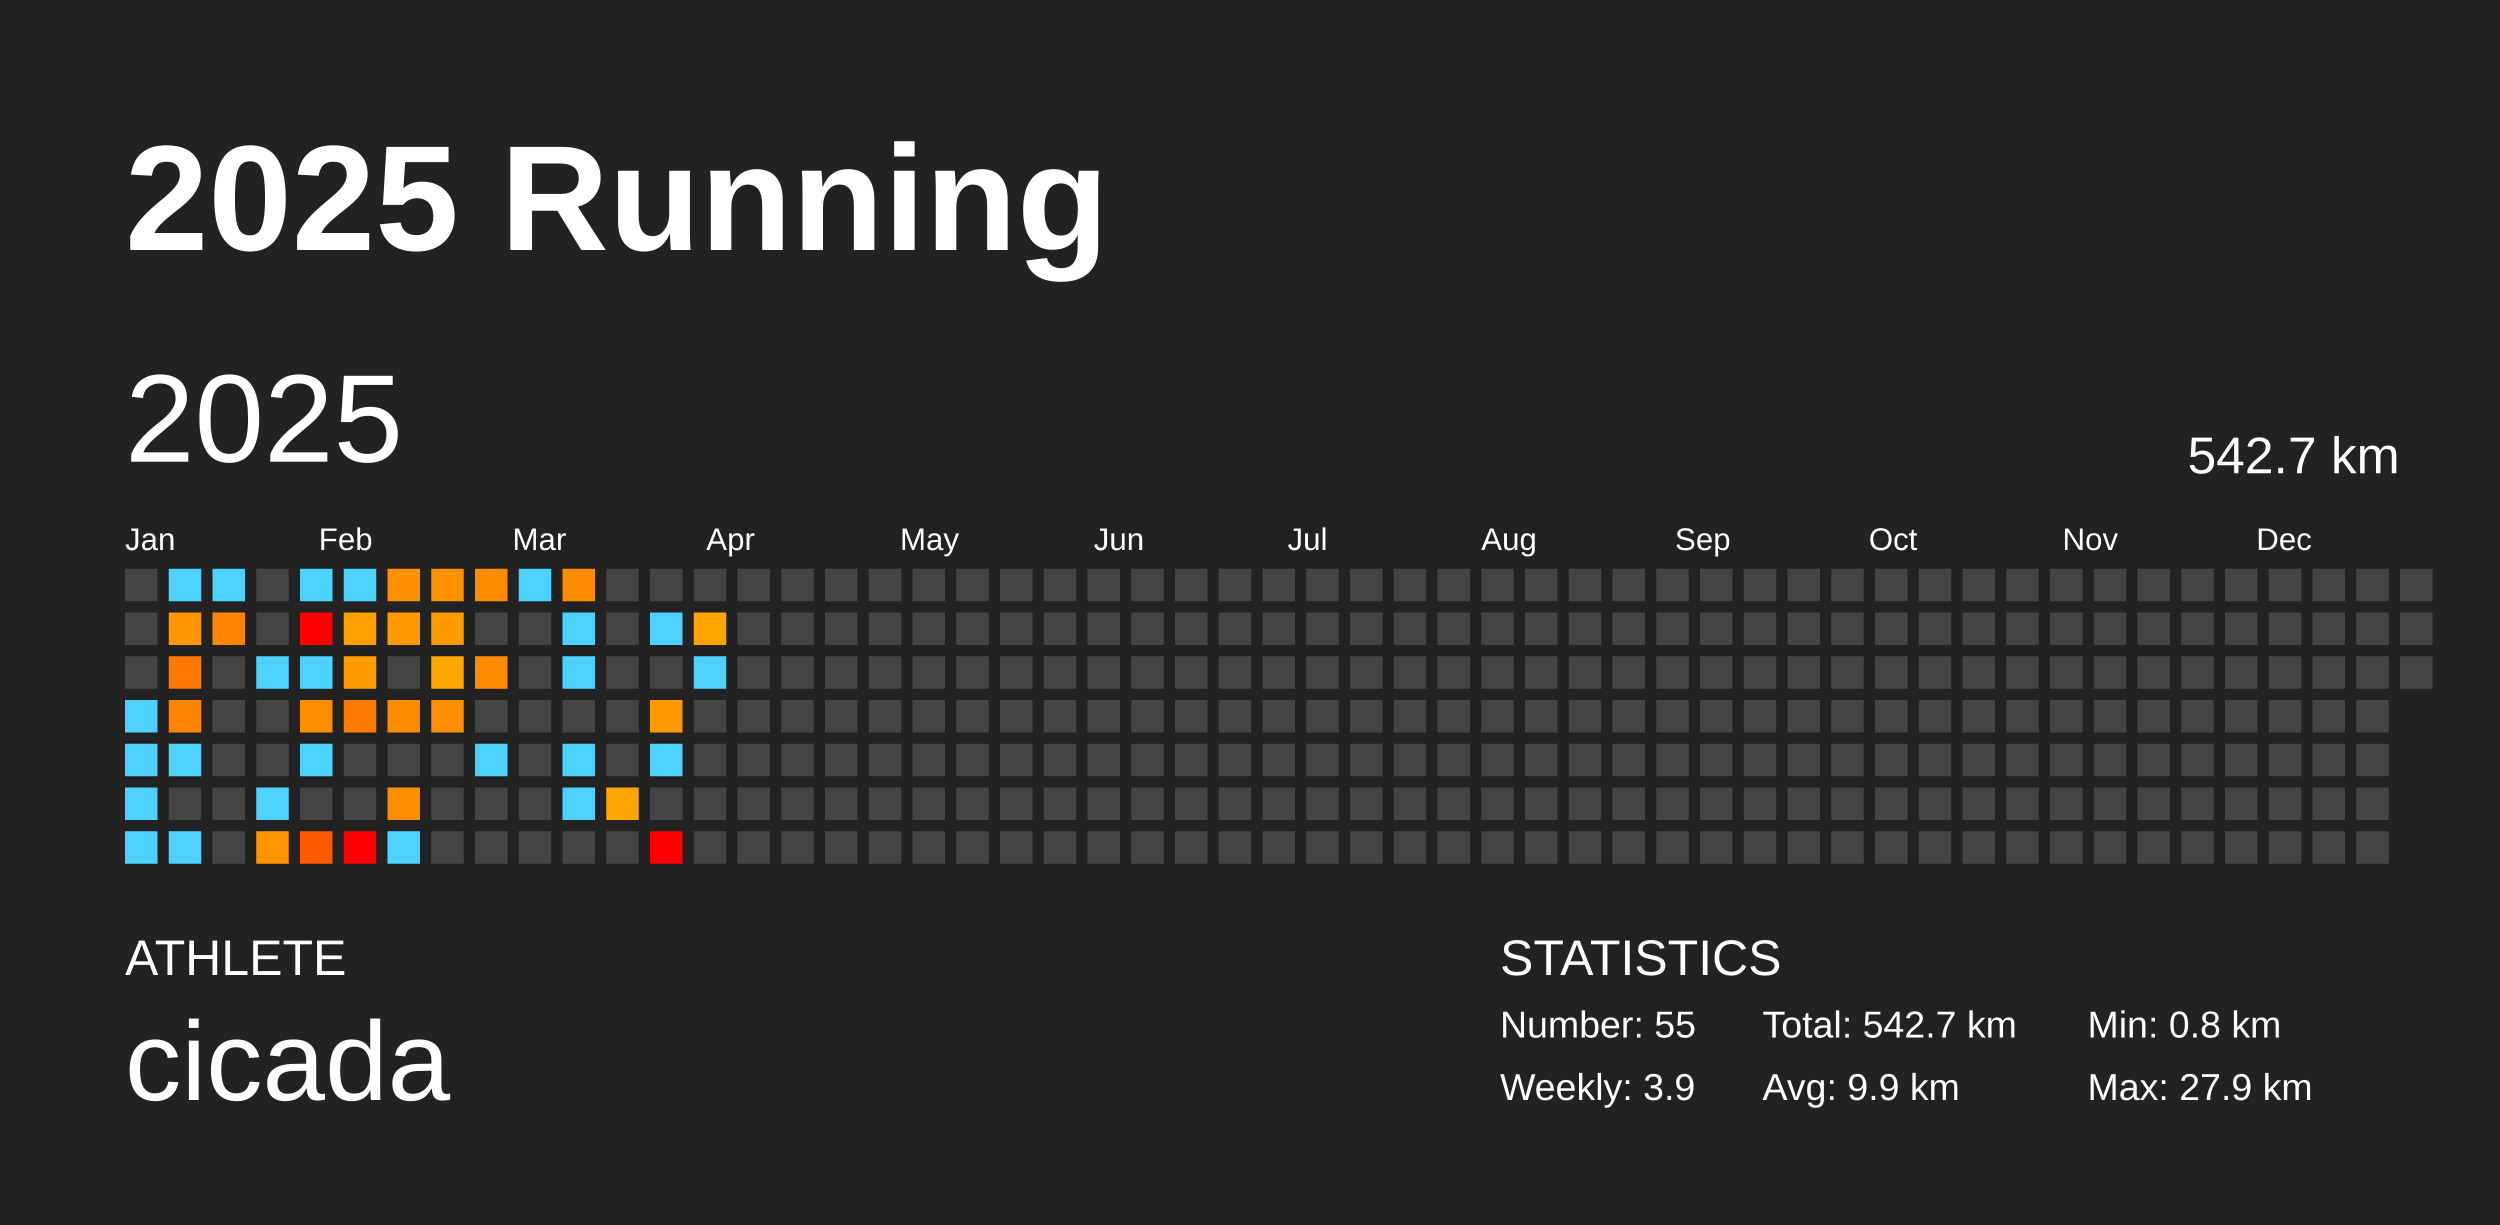
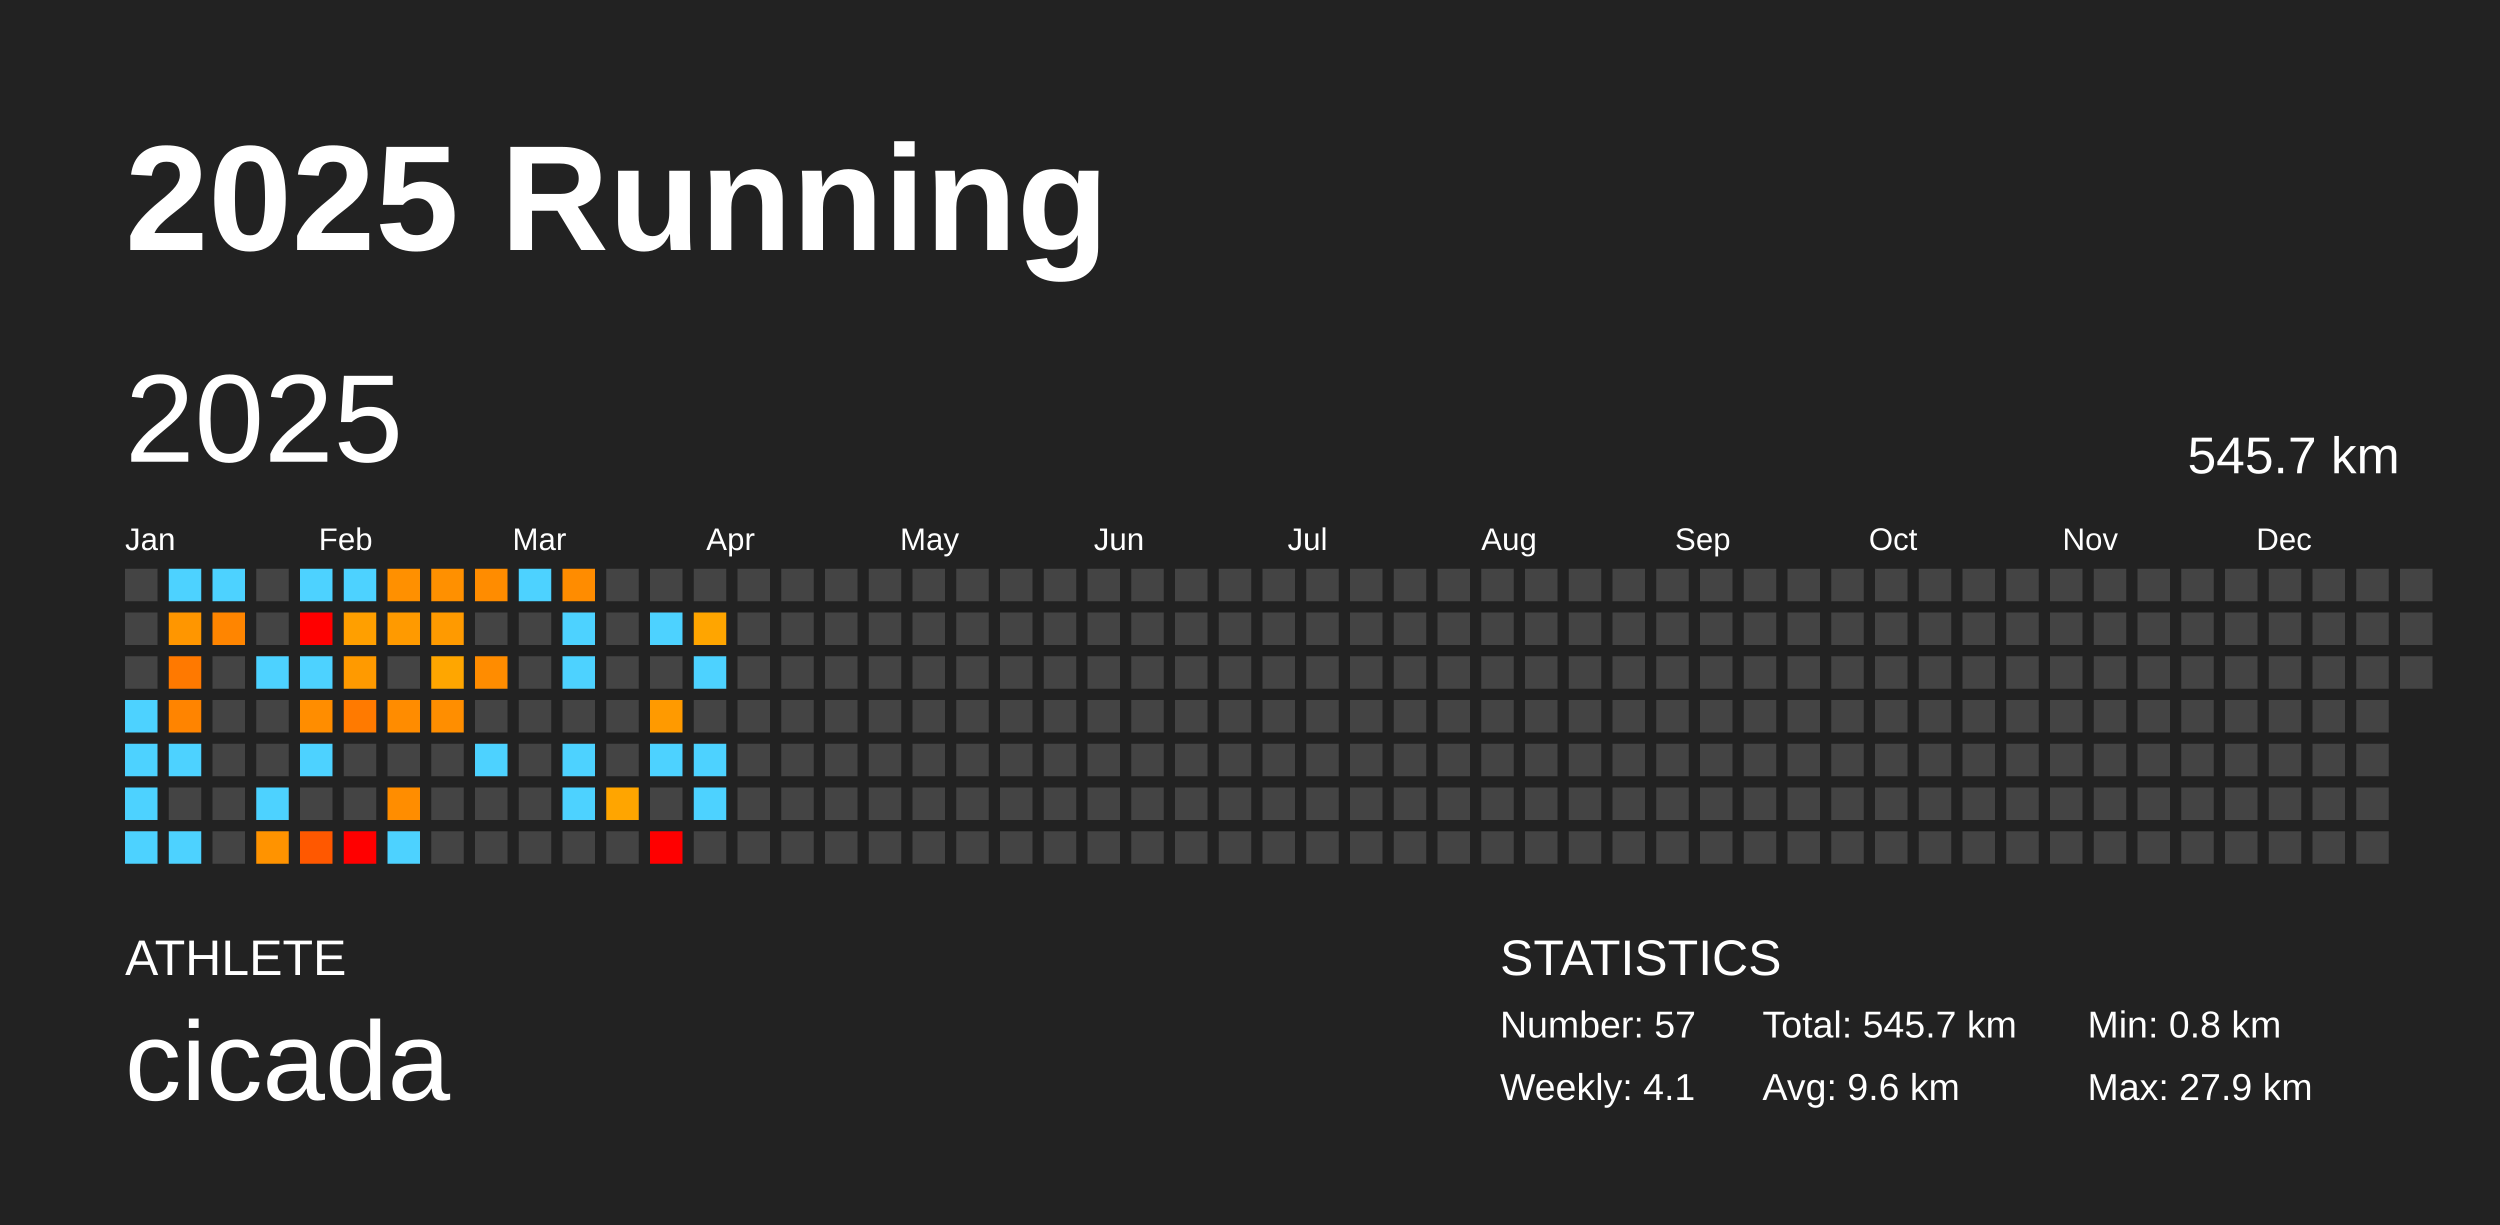
<svg xmlns="http://www.w3.org/2000/svg" baseProfile="full" height="98mm" version="1.1" viewBox="0,0,200,98" width="200mm">
  <defs />
  <rect fill="#222222" height="98" width="200" x="0" y="0" />
  <text fill="#FFFFFF" style="font-size:12px; font-family:Arial; font-weight:bold;" x="10" y="20">2025 Running</text>
  <text fill="#FFFFFF" style="font-size:4px; font-family:Arial" x="10" y="78">ATHLETE</text>
  <text fill="#FFFFFF" style="font-size:9px; font-family:Arial" x="10" y="88">cicada</text>
  <text fill="#FFFFFF" style="font-size:4px; font-family:Arial" x="120" y="78">STATISTICS</text>
-   <text fill="#FFFFFF" style="font-size:3px; font-family:Arial" x="120" y="83">Number: 55</text>
-   <text fill="#FFFFFF" style="font-size:3px; font-family:Arial" x="120" y="88">Weekly: 3.9</text>
-   <text fill="#FFFFFF" style="font-size:3px; font-family:Arial" x="141" y="83">Total: 542.7 km</text>
-   <text fill="#FFFFFF" style="font-size:3px; font-family:Arial" x="141" y="88">Avg: 9.9 km</text>
+   <text fill="#FFFFFF" style="font-size:3px; font-family:Arial" x="120" y="83">Number: 57</text>
+   <text fill="#FFFFFF" style="font-size:3px; font-family:Arial" x="120" y="88">Weekly: 4.1</text>
+   <text fill="#FFFFFF" style="font-size:3px; font-family:Arial" x="141" y="83">Total: 545.7 km</text>
+   <text fill="#FFFFFF" style="font-size:3px; font-family:Arial" x="141" y="88">Avg: 9.6 km</text>
  <text fill="#FFFFFF" style="font-size:3px; font-family:Arial" x="167" y="83">Min: 0.8 km</text>
  <text fill="#FFFFFF" style="font-size:3px; font-family:Arial" x="167" y="88">Max: 27.9 km</text>
  <text dominant-baseline="hanging" fill="#FFFFFF" style="font-size:10.0px; font-family:Arial;" x="10" y="30">2025</text>
-   <text dominant-baseline="hanging" fill="#FFFFFF" style="font-size:4.125px; font-family:Arial;" x="175" y="35">542.7 km</text>
+   <text dominant-baseline="hanging" fill="#FFFFFF" style="font-size:4.125px; font-family:Arial;" x="175" y="35">545.7 km</text>
  <text fill="#FFFFFF" style="font-size:2.5px; font-family:Arial" x="10.0" y="44">Jan</text>
  <text fill="#FFFFFF" style="font-size:2.5px; font-family:Arial" x="25.5" y="44">Feb</text>
  <text fill="#FFFFFF" style="font-size:2.5px; font-family:Arial" x="41.0" y="44">Mar</text>
  <text fill="#FFFFFF" style="font-size:2.5px; font-family:Arial" x="56.5" y="44">Apr</text>
  <text fill="#FFFFFF" style="font-size:2.5px; font-family:Arial" x="72.0" y="44">May</text>
  <text fill="#FFFFFF" style="font-size:2.5px; font-family:Arial" x="87.5" y="44">Jun</text>
  <text fill="#FFFFFF" style="font-size:2.5px; font-family:Arial" x="103.0" y="44">Jul</text>
  <text fill="#FFFFFF" style="font-size:2.5px; font-family:Arial" x="118.5" y="44">Aug</text>
  <text fill="#FFFFFF" style="font-size:2.5px; font-family:Arial" x="134.0" y="44">Sep</text>
  <text fill="#FFFFFF" style="font-size:2.5px; font-family:Arial" x="149.5" y="44">Oct</text>
  <text fill="#FFFFFF" style="font-size:2.5px; font-family:Arial" x="165.0" y="44">Nov</text>
  <text fill="#FFFFFF" style="font-size:2.5px; font-family:Arial" x="180.5" y="44">Dec</text>
  <rect fill="#444444" height="2.6" width="2.6" x="10.0" y="45.5" />
  <rect fill="#444444" height="2.6" width="2.6" x="10.0" y="49.0" />
  <rect fill="#444444" height="2.6" width="2.6" x="10.0" y="52.5" />
  <rect fill="#4dd2ff" height="2.6" width="2.6" x="10.0" y="56.0" />
  <rect fill="#4dd2ff" height="2.6" width="2.6" x="10.0" y="59.5" />
  <rect fill="#4dd2ff" height="2.6" width="2.6" x="10.0" y="63.0" />
  <rect fill="#4dd2ff" height="2.6" width="2.6" x="10.0" y="66.5" />
  <rect fill="#4dd2ff" height="2.6" width="2.6" x="13.5" y="45.5" />
  <rect fill="#ff9600" height="2.6" width="2.6" x="13.5" y="49.0" />
  <rect fill="#ff7900" height="2.6" width="2.6" x="13.5" y="52.5" />
  <rect fill="#ff8400" height="2.6" width="2.6" x="13.5" y="56.0" />
  <rect fill="#4dd2ff" height="2.6" width="2.6" x="13.5" y="59.5" />
  <rect fill="#444444" height="2.6" width="2.6" x="13.5" y="63.0" />
  <rect fill="#4dd2ff" height="2.6" width="2.6" x="13.5" y="66.5" />
  <rect fill="#4dd2ff" height="2.6" width="2.6" x="17.0" y="45.5" />
  <rect fill="#ff8500" height="2.6" width="2.6" x="17.0" y="49.0" />
  <rect fill="#444444" height="2.6" width="2.6" x="17.0" y="52.5" />
  <rect fill="#444444" height="2.6" width="2.6" x="17.0" y="56.0" />
  <rect fill="#444444" height="2.6" width="2.6" x="17.0" y="59.5" />
  <rect fill="#444444" height="2.6" width="2.6" x="17.0" y="63.0" />
  <rect fill="#444444" height="2.6" width="2.6" x="17.0" y="66.5" />
  <rect fill="#444444" height="2.6" width="2.6" x="20.5" y="45.5" />
  <rect fill="#444444" height="2.6" width="2.6" x="20.5" y="49.0" />
  <rect fill="#4dd2ff" height="2.6" width="2.6" x="20.5" y="52.5" />
  <rect fill="#444444" height="2.6" width="2.6" x="20.5" y="56.0" />
  <rect fill="#444444" height="2.6" width="2.6" x="20.5" y="59.5" />
  <rect fill="#4dd2ff" height="2.6" width="2.6" x="20.5" y="63.0" />
  <rect fill="#ff9300" height="2.6" width="2.6" x="20.5" y="66.5" />
  <rect fill="#4dd2ff" height="2.6" width="2.6" x="24.0" y="45.5" />
  <rect fill="red" height="2.6" width="2.6" x="24.0" y="49.0" />
  <rect fill="#4dd2ff" height="2.6" width="2.6" x="24.0" y="52.5" />
  <rect fill="#ff8d00" height="2.6" width="2.6" x="24.0" y="56.0" />
  <rect fill="#4dd2ff" height="2.6" width="2.6" x="24.0" y="59.5" />
  <rect fill="#444444" height="2.6" width="2.6" x="24.0" y="63.0" />
  <rect fill="#ff5800" height="2.6" width="2.6" x="24.0" y="66.5" />
  <rect fill="#4dd2ff" height="2.6" width="2.6" x="27.5" y="45.5" />
  <rect fill="#ff9f00" height="2.6" width="2.6" x="27.5" y="49.0" />
  <rect fill="#ff9a00" height="2.6" width="2.6" x="27.5" y="52.5" />
  <rect fill="#ff7a00" height="2.6" width="2.6" x="27.5" y="56.0" />
  <rect fill="#444444" height="2.6" width="2.6" x="27.5" y="59.5" />
  <rect fill="#444444" height="2.6" width="2.6" x="27.5" y="63.0" />
  <rect fill="red" height="2.6" width="2.6" x="27.5" y="66.5" />
  <rect fill="#ff9000" height="2.6" width="2.6" x="31.0" y="45.5" />
  <rect fill="#ff9a00" height="2.6" width="2.6" x="31.0" y="49.0" />
  <rect fill="#444444" height="2.6" width="2.6" x="31.0" y="52.5" />
  <rect fill="#ff8c00" height="2.6" width="2.6" x="31.0" y="56.0" />
  <rect fill="#444444" height="2.6" width="2.6" x="31.0" y="59.5" />
  <rect fill="#ff8d00" height="2.6" width="2.6" x="31.0" y="63.0" />
  <rect fill="#4dd2ff" height="2.6" width="2.6" x="31.0" y="66.5" />
  <rect fill="#ff9000" height="2.6" width="2.6" x="34.5" y="45.5" />
  <rect fill="#ff9a00" height="2.6" width="2.6" x="34.5" y="49.0" />
  <rect fill="#ffa600" height="2.6" width="2.6" x="34.5" y="52.5" />
  <rect fill="#ff8e00" height="2.6" width="2.6" x="34.5" y="56.0" />
  <rect fill="#444444" height="2.6" width="2.6" x="34.5" y="59.5" />
  <rect fill="#444444" height="2.6" width="2.6" x="34.5" y="63.0" />
  <rect fill="#444444" height="2.6" width="2.6" x="34.5" y="66.5" />
  <rect fill="#ff8c00" height="2.6" width="2.6" x="38.0" y="45.5" />
  <rect fill="#444444" height="2.6" width="2.6" x="38.0" y="49.0" />
  <rect fill="#ff8c00" height="2.6" width="2.6" x="38.0" y="52.5" />
  <rect fill="#444444" height="2.6" width="2.6" x="38.0" y="56.0" />
  <rect fill="#4dd2ff" height="2.6" width="2.6" x="38.0" y="59.5" />
  <rect fill="#444444" height="2.6" width="2.6" x="38.0" y="63.0" />
  <rect fill="#444444" height="2.6" width="2.6" x="38.0" y="66.5" />
  <rect fill="#4dd2ff" height="2.6" width="2.6" x="41.5" y="45.5" />
  <rect fill="#444444" height="2.6" width="2.6" x="41.5" y="49.0" />
  <rect fill="#444444" height="2.6" width="2.6" x="41.5" y="52.5" />
  <rect fill="#444444" height="2.6" width="2.6" x="41.5" y="56.0" />
  <rect fill="#444444" height="2.6" width="2.6" x="41.5" y="59.5" />
  <rect fill="#444444" height="2.6" width="2.6" x="41.5" y="63.0" />
  <rect fill="#444444" height="2.6" width="2.6" x="41.5" y="66.5" />
  <rect fill="#ff8c00" height="2.6" width="2.6" x="45.0" y="45.5" />
  <rect fill="#4dd2ff" height="2.6" width="2.6" x="45.0" y="49.0" />
  <rect fill="#4dd2ff" height="2.6" width="2.6" x="45.0" y="52.5" />
  <rect fill="#444444" height="2.6" width="2.6" x="45.0" y="56.0" />
  <rect fill="#4dd2ff" height="2.6" width="2.6" x="45.0" y="59.5" />
  <rect fill="#4dd2ff" height="2.6" width="2.6" x="45.0" y="63.0" />
  <rect fill="#444444" height="2.6" width="2.6" x="45.0" y="66.5" />
  <rect fill="#444444" height="2.6" width="2.6" x="48.5" y="45.5" />
  <rect fill="#444444" height="2.6" width="2.6" x="48.5" y="49.0" />
  <rect fill="#444444" height="2.6" width="2.6" x="48.5" y="52.5" />
  <rect fill="#444444" height="2.6" width="2.6" x="48.5" y="56.0" />
  <rect fill="#444444" height="2.6" width="2.6" x="48.5" y="59.5" />
  <rect fill="#ffa500" height="2.6" width="2.6" x="48.5" y="63.0" />
  <rect fill="#444444" height="2.6" width="2.6" x="48.5" y="66.5" />
  <rect fill="#444444" height="2.6" width="2.6" x="52.0" y="45.5" />
  <rect fill="#4dd2ff" height="2.6" width="2.6" x="52.0" y="49.0" />
  <rect fill="#444444" height="2.6" width="2.6" x="52.0" y="52.5" />
  <rect fill="#ff9a00" height="2.6" width="2.6" x="52.0" y="56.0" />
  <rect fill="#4dd2ff" height="2.6" width="2.6" x="52.0" y="59.5" />
  <rect fill="#444444" height="2.6" width="2.6" x="52.0" y="63.0" />
  <rect fill="red" height="2.6" width="2.6" x="52.0" y="66.5" />
  <rect fill="#444444" height="2.6" width="2.6" x="55.5" y="45.5" />
  <rect fill="#ffa500" height="2.6" width="2.6" x="55.5" y="49.0" />
  <rect fill="#4dd2ff" height="2.6" width="2.6" x="55.5" y="52.5" />
  <rect fill="#444444" height="2.6" width="2.6" x="55.5" y="56.0" />
-   <rect fill="#444444" height="2.6" width="2.6" x="55.5" y="59.5" />
-   <rect fill="#444444" height="2.6" width="2.6" x="55.5" y="63.0" />
+   <rect fill="#4dd2ff" height="2.6" width="2.6" x="55.5" y="59.5" />
+   <rect fill="#4dd2ff" height="2.6" width="2.6" x="55.5" y="63.0" />
  <rect fill="#444444" height="2.6" width="2.6" x="55.5" y="66.5" />
  <rect fill="#444444" height="2.6" width="2.6" x="59.0" y="45.5" />
  <rect fill="#444444" height="2.6" width="2.6" x="59.0" y="49.0" />
  <rect fill="#444444" height="2.6" width="2.6" x="59.0" y="52.5" />
  <rect fill="#444444" height="2.6" width="2.6" x="59.0" y="56.0" />
  <rect fill="#444444" height="2.6" width="2.6" x="59.0" y="59.5" />
  <rect fill="#444444" height="2.6" width="2.6" x="59.0" y="63.0" />
  <rect fill="#444444" height="2.6" width="2.6" x="59.0" y="66.5" />
  <rect fill="#444444" height="2.6" width="2.6" x="62.5" y="45.5" />
  <rect fill="#444444" height="2.6" width="2.6" x="62.5" y="49.0" />
  <rect fill="#444444" height="2.6" width="2.6" x="62.5" y="52.5" />
  <rect fill="#444444" height="2.6" width="2.6" x="62.5" y="56.0" />
  <rect fill="#444444" height="2.6" width="2.6" x="62.5" y="59.5" />
  <rect fill="#444444" height="2.6" width="2.6" x="62.5" y="63.0" />
  <rect fill="#444444" height="2.6" width="2.6" x="62.5" y="66.5" />
  <rect fill="#444444" height="2.6" width="2.6" x="66.0" y="45.5" />
  <rect fill="#444444" height="2.6" width="2.6" x="66.0" y="49.0" />
  <rect fill="#444444" height="2.6" width="2.6" x="66.0" y="52.5" />
  <rect fill="#444444" height="2.6" width="2.6" x="66.0" y="56.0" />
  <rect fill="#444444" height="2.6" width="2.6" x="66.0" y="59.5" />
  <rect fill="#444444" height="2.6" width="2.6" x="66.0" y="63.0" />
  <rect fill="#444444" height="2.6" width="2.6" x="66.0" y="66.5" />
  <rect fill="#444444" height="2.6" width="2.6" x="69.5" y="45.5" />
  <rect fill="#444444" height="2.6" width="2.6" x="69.5" y="49.0" />
  <rect fill="#444444" height="2.6" width="2.6" x="69.5" y="52.5" />
  <rect fill="#444444" height="2.6" width="2.6" x="69.5" y="56.0" />
  <rect fill="#444444" height="2.6" width="2.6" x="69.5" y="59.5" />
  <rect fill="#444444" height="2.6" width="2.6" x="69.5" y="63.0" />
  <rect fill="#444444" height="2.6" width="2.6" x="69.5" y="66.5" />
  <rect fill="#444444" height="2.6" width="2.6" x="73.0" y="45.5" />
  <rect fill="#444444" height="2.6" width="2.6" x="73.0" y="49.0" />
  <rect fill="#444444" height="2.6" width="2.6" x="73.0" y="52.5" />
  <rect fill="#444444" height="2.6" width="2.6" x="73.0" y="56.0" />
  <rect fill="#444444" height="2.6" width="2.6" x="73.0" y="59.5" />
  <rect fill="#444444" height="2.6" width="2.6" x="73.0" y="63.0" />
  <rect fill="#444444" height="2.6" width="2.6" x="73.0" y="66.5" />
  <rect fill="#444444" height="2.6" width="2.6" x="76.5" y="45.5" />
  <rect fill="#444444" height="2.6" width="2.6" x="76.5" y="49.0" />
  <rect fill="#444444" height="2.6" width="2.6" x="76.5" y="52.5" />
  <rect fill="#444444" height="2.6" width="2.6" x="76.5" y="56.0" />
  <rect fill="#444444" height="2.6" width="2.6" x="76.5" y="59.5" />
  <rect fill="#444444" height="2.6" width="2.6" x="76.5" y="63.0" />
  <rect fill="#444444" height="2.6" width="2.6" x="76.5" y="66.5" />
  <rect fill="#444444" height="2.6" width="2.6" x="80.0" y="45.5" />
  <rect fill="#444444" height="2.6" width="2.6" x="80.0" y="49.0" />
  <rect fill="#444444" height="2.6" width="2.6" x="80.0" y="52.5" />
  <rect fill="#444444" height="2.6" width="2.6" x="80.0" y="56.0" />
  <rect fill="#444444" height="2.6" width="2.6" x="80.0" y="59.5" />
  <rect fill="#444444" height="2.6" width="2.6" x="80.0" y="63.0" />
  <rect fill="#444444" height="2.6" width="2.6" x="80.0" y="66.5" />
  <rect fill="#444444" height="2.6" width="2.6" x="83.5" y="45.5" />
  <rect fill="#444444" height="2.6" width="2.6" x="83.5" y="49.0" />
  <rect fill="#444444" height="2.6" width="2.6" x="83.5" y="52.5" />
  <rect fill="#444444" height="2.6" width="2.6" x="83.5" y="56.0" />
  <rect fill="#444444" height="2.6" width="2.6" x="83.5" y="59.5" />
  <rect fill="#444444" height="2.6" width="2.6" x="83.5" y="63.0" />
  <rect fill="#444444" height="2.6" width="2.6" x="83.5" y="66.5" />
  <rect fill="#444444" height="2.6" width="2.6" x="87.0" y="45.5" />
  <rect fill="#444444" height="2.6" width="2.6" x="87.0" y="49.0" />
  <rect fill="#444444" height="2.6" width="2.6" x="87.0" y="52.5" />
  <rect fill="#444444" height="2.6" width="2.6" x="87.0" y="56.0" />
  <rect fill="#444444" height="2.6" width="2.6" x="87.0" y="59.5" />
  <rect fill="#444444" height="2.6" width="2.6" x="87.0" y="63.0" />
  <rect fill="#444444" height="2.6" width="2.6" x="87.0" y="66.5" />
  <rect fill="#444444" height="2.6" width="2.6" x="90.5" y="45.5" />
  <rect fill="#444444" height="2.6" width="2.6" x="90.5" y="49.0" />
  <rect fill="#444444" height="2.6" width="2.6" x="90.5" y="52.5" />
  <rect fill="#444444" height="2.6" width="2.6" x="90.5" y="56.0" />
  <rect fill="#444444" height="2.6" width="2.6" x="90.5" y="59.5" />
  <rect fill="#444444" height="2.6" width="2.6" x="90.5" y="63.0" />
  <rect fill="#444444" height="2.6" width="2.6" x="90.5" y="66.5" />
  <rect fill="#444444" height="2.6" width="2.6" x="94.0" y="45.5" />
  <rect fill="#444444" height="2.6" width="2.6" x="94.0" y="49.0" />
  <rect fill="#444444" height="2.6" width="2.6" x="94.0" y="52.5" />
  <rect fill="#444444" height="2.6" width="2.6" x="94.0" y="56.0" />
  <rect fill="#444444" height="2.6" width="2.6" x="94.0" y="59.5" />
  <rect fill="#444444" height="2.6" width="2.6" x="94.0" y="63.0" />
  <rect fill="#444444" height="2.6" width="2.6" x="94.0" y="66.5" />
  <rect fill="#444444" height="2.6" width="2.6" x="97.5" y="45.5" />
  <rect fill="#444444" height="2.6" width="2.6" x="97.5" y="49.0" />
  <rect fill="#444444" height="2.6" width="2.6" x="97.5" y="52.5" />
  <rect fill="#444444" height="2.6" width="2.6" x="97.5" y="56.0" />
  <rect fill="#444444" height="2.6" width="2.6" x="97.5" y="59.5" />
  <rect fill="#444444" height="2.6" width="2.6" x="97.5" y="63.0" />
  <rect fill="#444444" height="2.6" width="2.6" x="97.5" y="66.5" />
  <rect fill="#444444" height="2.6" width="2.6" x="101.0" y="45.5" />
  <rect fill="#444444" height="2.6" width="2.6" x="101.0" y="49.0" />
  <rect fill="#444444" height="2.6" width="2.6" x="101.0" y="52.5" />
  <rect fill="#444444" height="2.6" width="2.6" x="101.0" y="56.0" />
  <rect fill="#444444" height="2.6" width="2.6" x="101.0" y="59.5" />
  <rect fill="#444444" height="2.6" width="2.6" x="101.0" y="63.0" />
  <rect fill="#444444" height="2.6" width="2.6" x="101.0" y="66.5" />
  <rect fill="#444444" height="2.6" width="2.6" x="104.5" y="45.5" />
  <rect fill="#444444" height="2.6" width="2.6" x="104.5" y="49.0" />
  <rect fill="#444444" height="2.6" width="2.6" x="104.5" y="52.5" />
  <rect fill="#444444" height="2.6" width="2.6" x="104.5" y="56.0" />
  <rect fill="#444444" height="2.6" width="2.6" x="104.5" y="59.5" />
  <rect fill="#444444" height="2.6" width="2.6" x="104.5" y="63.0" />
  <rect fill="#444444" height="2.6" width="2.6" x="104.5" y="66.5" />
  <rect fill="#444444" height="2.6" width="2.6" x="108.0" y="45.5" />
  <rect fill="#444444" height="2.6" width="2.6" x="108.0" y="49.0" />
  <rect fill="#444444" height="2.6" width="2.6" x="108.0" y="52.5" />
  <rect fill="#444444" height="2.6" width="2.6" x="108.0" y="56.0" />
  <rect fill="#444444" height="2.6" width="2.6" x="108.0" y="59.5" />
  <rect fill="#444444" height="2.6" width="2.6" x="108.0" y="63.0" />
  <rect fill="#444444" height="2.6" width="2.6" x="108.0" y="66.5" />
  <rect fill="#444444" height="2.6" width="2.6" x="111.5" y="45.5" />
  <rect fill="#444444" height="2.6" width="2.6" x="111.5" y="49.0" />
  <rect fill="#444444" height="2.6" width="2.6" x="111.5" y="52.5" />
  <rect fill="#444444" height="2.6" width="2.6" x="111.5" y="56.0" />
  <rect fill="#444444" height="2.6" width="2.6" x="111.5" y="59.5" />
  <rect fill="#444444" height="2.6" width="2.6" x="111.5" y="63.0" />
  <rect fill="#444444" height="2.6" width="2.6" x="111.5" y="66.5" />
  <rect fill="#444444" height="2.6" width="2.6" x="115.0" y="45.5" />
  <rect fill="#444444" height="2.6" width="2.6" x="115.0" y="49.0" />
  <rect fill="#444444" height="2.6" width="2.6" x="115.0" y="52.5" />
  <rect fill="#444444" height="2.6" width="2.6" x="115.0" y="56.0" />
  <rect fill="#444444" height="2.6" width="2.6" x="115.0" y="59.5" />
  <rect fill="#444444" height="2.6" width="2.6" x="115.0" y="63.0" />
  <rect fill="#444444" height="2.6" width="2.6" x="115.0" y="66.5" />
  <rect fill="#444444" height="2.6" width="2.6" x="118.5" y="45.5" />
  <rect fill="#444444" height="2.6" width="2.6" x="118.5" y="49.0" />
  <rect fill="#444444" height="2.6" width="2.6" x="118.5" y="52.5" />
  <rect fill="#444444" height="2.6" width="2.6" x="118.5" y="56.0" />
  <rect fill="#444444" height="2.6" width="2.6" x="118.5" y="59.5" />
  <rect fill="#444444" height="2.6" width="2.6" x="118.5" y="63.0" />
  <rect fill="#444444" height="2.6" width="2.6" x="118.5" y="66.5" />
  <rect fill="#444444" height="2.6" width="2.6" x="122.0" y="45.5" />
  <rect fill="#444444" height="2.6" width="2.6" x="122.0" y="49.0" />
  <rect fill="#444444" height="2.6" width="2.6" x="122.0" y="52.5" />
  <rect fill="#444444" height="2.6" width="2.6" x="122.0" y="56.0" />
  <rect fill="#444444" height="2.6" width="2.6" x="122.0" y="59.5" />
  <rect fill="#444444" height="2.6" width="2.6" x="122.0" y="63.0" />
  <rect fill="#444444" height="2.6" width="2.6" x="122.0" y="66.5" />
  <rect fill="#444444" height="2.6" width="2.6" x="125.5" y="45.5" />
  <rect fill="#444444" height="2.6" width="2.6" x="125.5" y="49.0" />
  <rect fill="#444444" height="2.6" width="2.6" x="125.5" y="52.5" />
  <rect fill="#444444" height="2.6" width="2.6" x="125.5" y="56.0" />
  <rect fill="#444444" height="2.6" width="2.6" x="125.5" y="59.5" />
  <rect fill="#444444" height="2.6" width="2.6" x="125.5" y="63.0" />
  <rect fill="#444444" height="2.6" width="2.6" x="125.5" y="66.5" />
  <rect fill="#444444" height="2.6" width="2.6" x="129.0" y="45.5" />
  <rect fill="#444444" height="2.6" width="2.6" x="129.0" y="49.0" />
  <rect fill="#444444" height="2.6" width="2.6" x="129.0" y="52.5" />
  <rect fill="#444444" height="2.6" width="2.6" x="129.0" y="56.0" />
  <rect fill="#444444" height="2.6" width="2.6" x="129.0" y="59.5" />
  <rect fill="#444444" height="2.6" width="2.6" x="129.0" y="63.0" />
  <rect fill="#444444" height="2.6" width="2.6" x="129.0" y="66.5" />
  <rect fill="#444444" height="2.6" width="2.6" x="132.5" y="45.5" />
  <rect fill="#444444" height="2.6" width="2.6" x="132.5" y="49.0" />
  <rect fill="#444444" height="2.6" width="2.6" x="132.5" y="52.5" />
  <rect fill="#444444" height="2.6" width="2.6" x="132.5" y="56.0" />
  <rect fill="#444444" height="2.6" width="2.6" x="132.5" y="59.5" />
  <rect fill="#444444" height="2.6" width="2.6" x="132.5" y="63.0" />
  <rect fill="#444444" height="2.6" width="2.6" x="132.5" y="66.5" />
  <rect fill="#444444" height="2.6" width="2.6" x="136.0" y="45.5" />
  <rect fill="#444444" height="2.6" width="2.6" x="136.0" y="49.0" />
  <rect fill="#444444" height="2.6" width="2.6" x="136.0" y="52.5" />
  <rect fill="#444444" height="2.6" width="2.6" x="136.0" y="56.0" />
  <rect fill="#444444" height="2.6" width="2.6" x="136.0" y="59.5" />
  <rect fill="#444444" height="2.6" width="2.6" x="136.0" y="63.0" />
  <rect fill="#444444" height="2.6" width="2.6" x="136.0" y="66.5" />
  <rect fill="#444444" height="2.6" width="2.6" x="139.5" y="45.5" />
  <rect fill="#444444" height="2.6" width="2.6" x="139.5" y="49.0" />
  <rect fill="#444444" height="2.6" width="2.6" x="139.5" y="52.5" />
  <rect fill="#444444" height="2.6" width="2.6" x="139.5" y="56.0" />
  <rect fill="#444444" height="2.6" width="2.6" x="139.5" y="59.5" />
  <rect fill="#444444" height="2.6" width="2.6" x="139.5" y="63.0" />
  <rect fill="#444444" height="2.6" width="2.6" x="139.5" y="66.5" />
  <rect fill="#444444" height="2.6" width="2.6" x="143.0" y="45.5" />
  <rect fill="#444444" height="2.6" width="2.6" x="143.0" y="49.0" />
  <rect fill="#444444" height="2.6" width="2.6" x="143.0" y="52.5" />
  <rect fill="#444444" height="2.6" width="2.6" x="143.0" y="56.0" />
  <rect fill="#444444" height="2.6" width="2.6" x="143.0" y="59.5" />
  <rect fill="#444444" height="2.6" width="2.6" x="143.0" y="63.0" />
  <rect fill="#444444" height="2.6" width="2.6" x="143.0" y="66.5" />
  <rect fill="#444444" height="2.6" width="2.6" x="146.5" y="45.5" />
  <rect fill="#444444" height="2.6" width="2.6" x="146.5" y="49.0" />
  <rect fill="#444444" height="2.6" width="2.6" x="146.5" y="52.5" />
  <rect fill="#444444" height="2.6" width="2.6" x="146.5" y="56.0" />
  <rect fill="#444444" height="2.6" width="2.6" x="146.5" y="59.5" />
  <rect fill="#444444" height="2.6" width="2.6" x="146.5" y="63.0" />
  <rect fill="#444444" height="2.6" width="2.6" x="146.5" y="66.5" />
  <rect fill="#444444" height="2.6" width="2.6" x="150.0" y="45.5" />
  <rect fill="#444444" height="2.6" width="2.6" x="150.0" y="49.0" />
  <rect fill="#444444" height="2.6" width="2.6" x="150.0" y="52.5" />
  <rect fill="#444444" height="2.6" width="2.6" x="150.0" y="56.0" />
  <rect fill="#444444" height="2.6" width="2.6" x="150.0" y="59.5" />
  <rect fill="#444444" height="2.6" width="2.6" x="150.0" y="63.0" />
  <rect fill="#444444" height="2.6" width="2.6" x="150.0" y="66.5" />
  <rect fill="#444444" height="2.6" width="2.6" x="153.5" y="45.5" />
  <rect fill="#444444" height="2.6" width="2.6" x="153.5" y="49.0" />
  <rect fill="#444444" height="2.6" width="2.6" x="153.5" y="52.5" />
  <rect fill="#444444" height="2.6" width="2.6" x="153.5" y="56.0" />
  <rect fill="#444444" height="2.6" width="2.6" x="153.5" y="59.5" />
  <rect fill="#444444" height="2.6" width="2.6" x="153.5" y="63.0" />
  <rect fill="#444444" height="2.6" width="2.6" x="153.5" y="66.5" />
  <rect fill="#444444" height="2.6" width="2.6" x="157.0" y="45.5" />
  <rect fill="#444444" height="2.6" width="2.6" x="157.0" y="49.0" />
  <rect fill="#444444" height="2.6" width="2.6" x="157.0" y="52.5" />
  <rect fill="#444444" height="2.6" width="2.6" x="157.0" y="56.0" />
  <rect fill="#444444" height="2.6" width="2.6" x="157.0" y="59.5" />
  <rect fill="#444444" height="2.6" width="2.6" x="157.0" y="63.0" />
  <rect fill="#444444" height="2.6" width="2.6" x="157.0" y="66.5" />
  <rect fill="#444444" height="2.6" width="2.6" x="160.5" y="45.5" />
  <rect fill="#444444" height="2.6" width="2.6" x="160.5" y="49.0" />
  <rect fill="#444444" height="2.6" width="2.6" x="160.5" y="52.5" />
  <rect fill="#444444" height="2.6" width="2.6" x="160.5" y="56.0" />
  <rect fill="#444444" height="2.6" width="2.6" x="160.5" y="59.5" />
  <rect fill="#444444" height="2.6" width="2.6" x="160.5" y="63.0" />
  <rect fill="#444444" height="2.6" width="2.6" x="160.5" y="66.5" />
  <rect fill="#444444" height="2.6" width="2.6" x="164.0" y="45.5" />
  <rect fill="#444444" height="2.6" width="2.6" x="164.0" y="49.0" />
  <rect fill="#444444" height="2.6" width="2.6" x="164.0" y="52.5" />
  <rect fill="#444444" height="2.6" width="2.6" x="164.0" y="56.0" />
  <rect fill="#444444" height="2.6" width="2.6" x="164.0" y="59.5" />
  <rect fill="#444444" height="2.6" width="2.6" x="164.0" y="63.0" />
  <rect fill="#444444" height="2.6" width="2.6" x="164.0" y="66.5" />
  <rect fill="#444444" height="2.6" width="2.6" x="167.5" y="45.5" />
  <rect fill="#444444" height="2.6" width="2.6" x="167.5" y="49.0" />
  <rect fill="#444444" height="2.6" width="2.6" x="167.5" y="52.5" />
  <rect fill="#444444" height="2.6" width="2.6" x="167.5" y="56.0" />
  <rect fill="#444444" height="2.6" width="2.6" x="167.5" y="59.5" />
  <rect fill="#444444" height="2.6" width="2.6" x="167.5" y="63.0" />
  <rect fill="#444444" height="2.6" width="2.6" x="167.5" y="66.5" />
  <rect fill="#444444" height="2.6" width="2.6" x="171.0" y="45.5" />
  <rect fill="#444444" height="2.6" width="2.6" x="171.0" y="49.0" />
  <rect fill="#444444" height="2.6" width="2.6" x="171.0" y="52.5" />
  <rect fill="#444444" height="2.6" width="2.6" x="171.0" y="56.0" />
  <rect fill="#444444" height="2.6" width="2.6" x="171.0" y="59.5" />
  <rect fill="#444444" height="2.6" width="2.6" x="171.0" y="63.0" />
  <rect fill="#444444" height="2.6" width="2.6" x="171.0" y="66.5" />
  <rect fill="#444444" height="2.6" width="2.6" x="174.5" y="45.5" />
  <rect fill="#444444" height="2.6" width="2.6" x="174.5" y="49.0" />
  <rect fill="#444444" height="2.6" width="2.6" x="174.5" y="52.5" />
  <rect fill="#444444" height="2.6" width="2.6" x="174.5" y="56.0" />
  <rect fill="#444444" height="2.6" width="2.6" x="174.5" y="59.5" />
  <rect fill="#444444" height="2.6" width="2.6" x="174.5" y="63.0" />
  <rect fill="#444444" height="2.6" width="2.6" x="174.5" y="66.5" />
  <rect fill="#444444" height="2.6" width="2.6" x="178.0" y="45.5" />
  <rect fill="#444444" height="2.6" width="2.6" x="178.0" y="49.0" />
  <rect fill="#444444" height="2.6" width="2.6" x="178.0" y="52.5" />
  <rect fill="#444444" height="2.6" width="2.6" x="178.0" y="56.0" />
  <rect fill="#444444" height="2.6" width="2.6" x="178.0" y="59.5" />
  <rect fill="#444444" height="2.6" width="2.6" x="178.0" y="63.0" />
  <rect fill="#444444" height="2.6" width="2.6" x="178.0" y="66.5" />
  <rect fill="#444444" height="2.6" width="2.6" x="181.5" y="45.5" />
  <rect fill="#444444" height="2.6" width="2.6" x="181.5" y="49.0" />
  <rect fill="#444444" height="2.6" width="2.6" x="181.5" y="52.5" />
  <rect fill="#444444" height="2.6" width="2.6" x="181.5" y="56.0" />
  <rect fill="#444444" height="2.6" width="2.6" x="181.5" y="59.5" />
  <rect fill="#444444" height="2.6" width="2.6" x="181.5" y="63.0" />
  <rect fill="#444444" height="2.6" width="2.6" x="181.5" y="66.5" />
  <rect fill="#444444" height="2.6" width="2.6" x="185.0" y="45.5" />
  <rect fill="#444444" height="2.6" width="2.6" x="185.0" y="49.0" />
  <rect fill="#444444" height="2.6" width="2.6" x="185.0" y="52.5" />
  <rect fill="#444444" height="2.6" width="2.6" x="185.0" y="56.0" />
  <rect fill="#444444" height="2.6" width="2.6" x="185.0" y="59.5" />
  <rect fill="#444444" height="2.6" width="2.6" x="185.0" y="63.0" />
  <rect fill="#444444" height="2.6" width="2.6" x="185.0" y="66.5" />
  <rect fill="#444444" height="2.6" width="2.6" x="188.5" y="45.5" />
  <rect fill="#444444" height="2.6" width="2.6" x="188.5" y="49.0" />
  <rect fill="#444444" height="2.6" width="2.6" x="188.5" y="52.5" />
  <rect fill="#444444" height="2.6" width="2.6" x="188.5" y="56.0" />
  <rect fill="#444444" height="2.6" width="2.6" x="188.5" y="59.5" />
  <rect fill="#444444" height="2.6" width="2.6" x="188.5" y="63.0" />
  <rect fill="#444444" height="2.6" width="2.6" x="188.5" y="66.5" />
  <rect fill="#444444" height="2.6" width="2.6" x="192.0" y="45.5" />
  <rect fill="#444444" height="2.6" width="2.6" x="192.0" y="49.0" />
  <rect fill="#444444" height="2.6" width="2.6" x="192.0" y="52.5" />
</svg>
